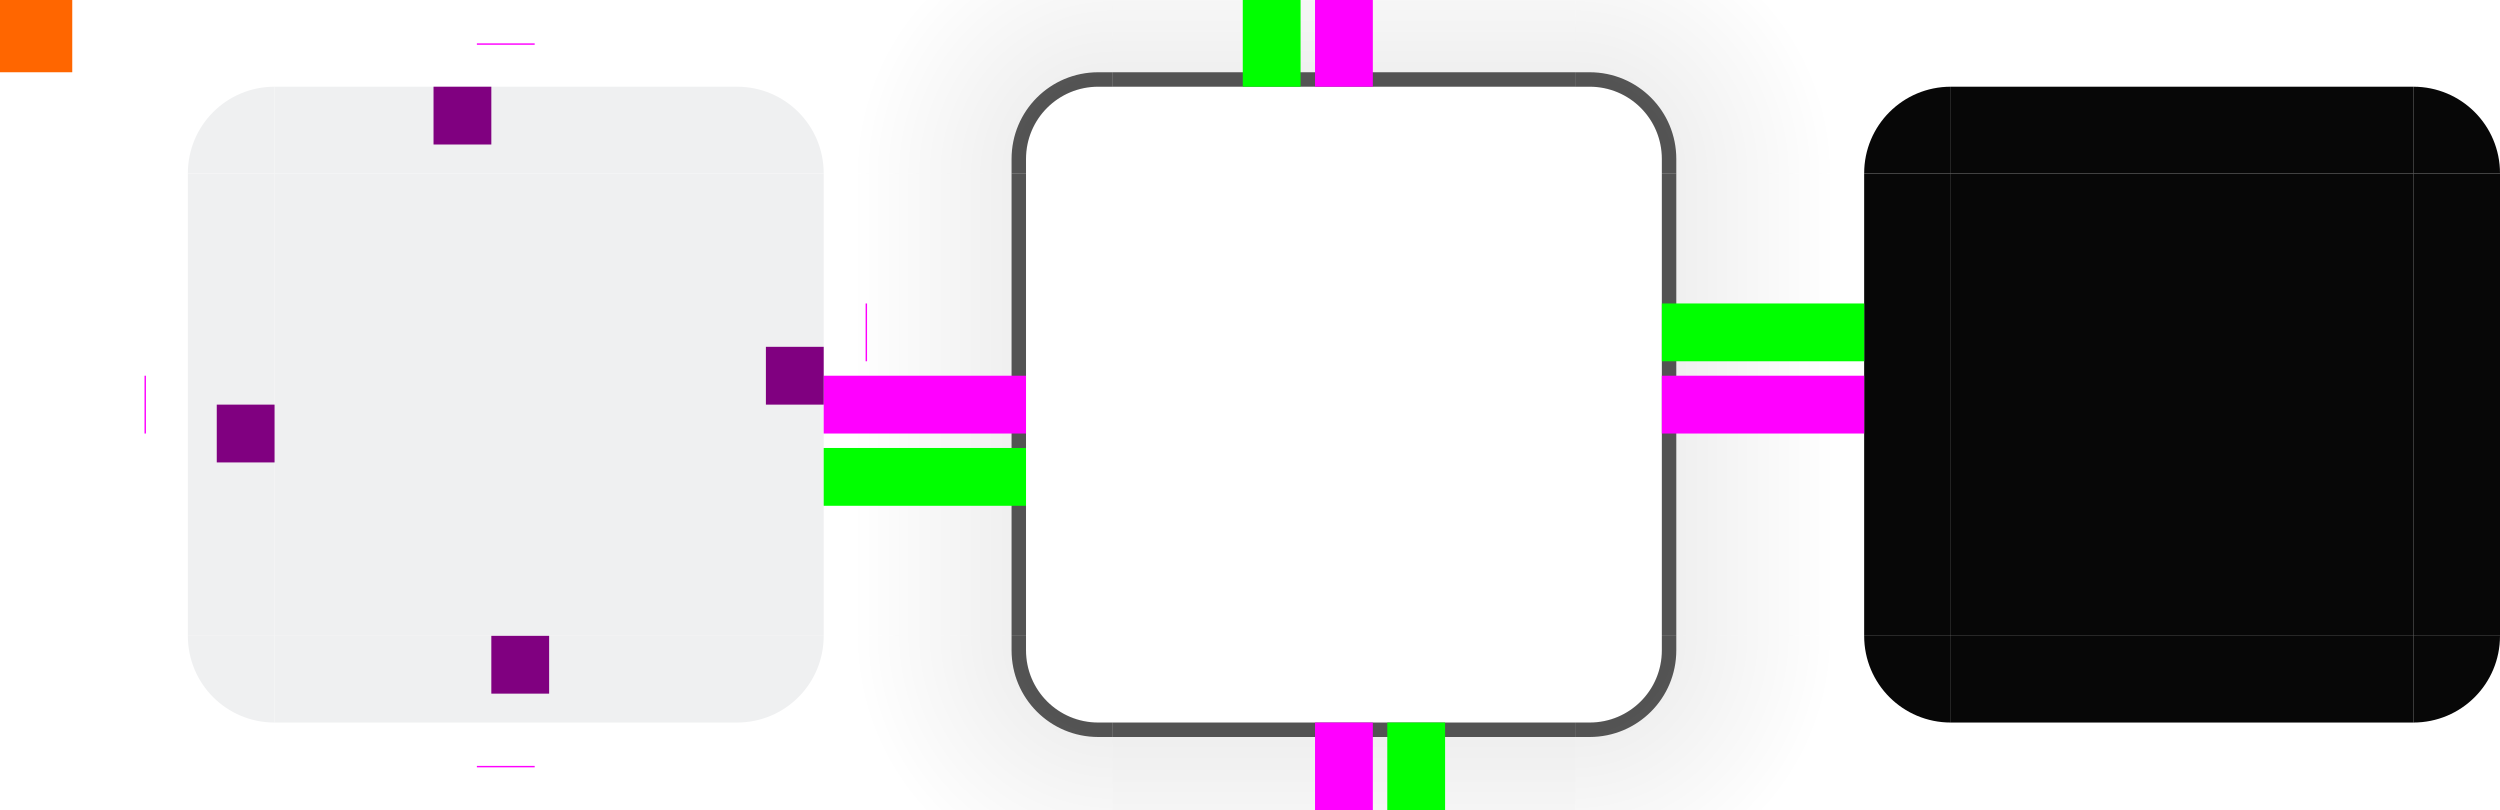
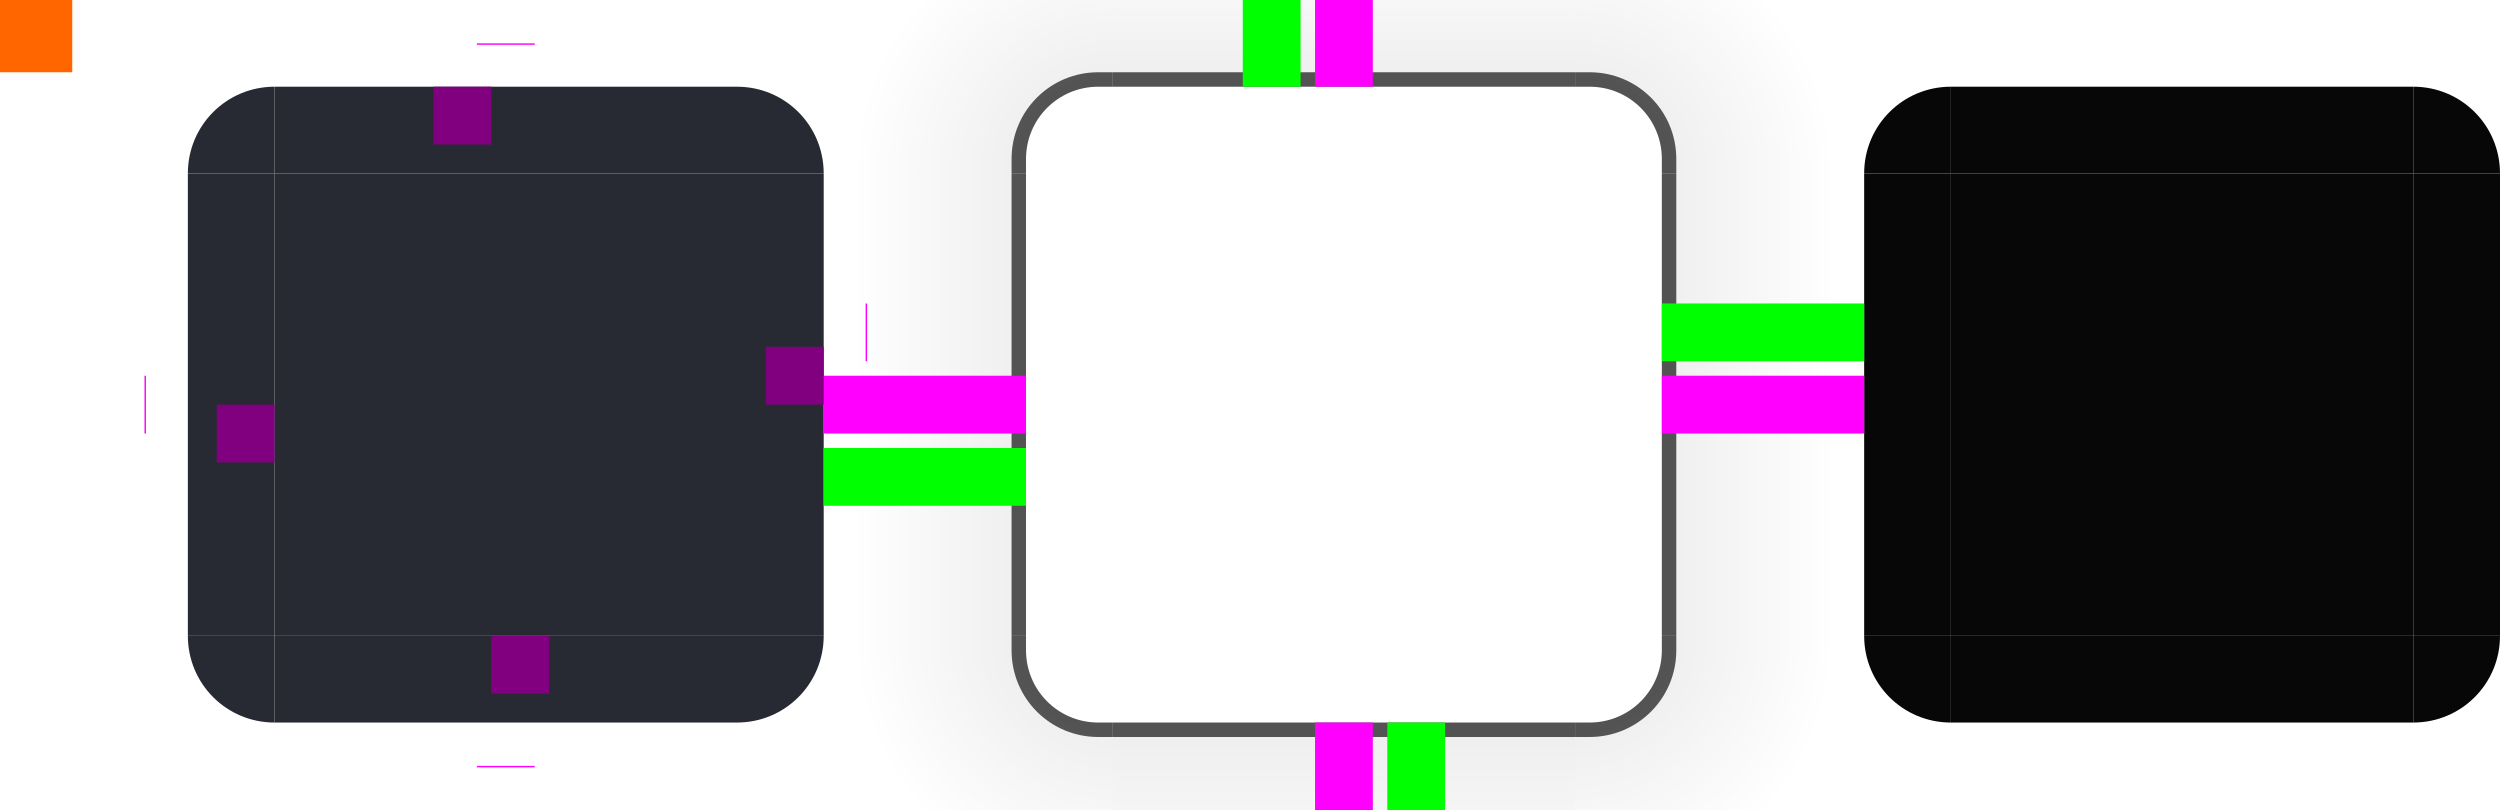
<svg xmlns="http://www.w3.org/2000/svg" xmlns:xlink="http://www.w3.org/1999/xlink" width="173" height="56" version="1.1" viewBox="0 0 173 56" id="svg139">
  <defs id="defs13">
    <style id="current-color-scheme" type="text/css">.ColorScheme-Text {
-         color:#31363b;
-         stop-color:#31363b;
+         color:#e6ebef;
+         stop-color:#e6ebef;
      }
      .ColorScheme-Background {
-         color:#eff0f1;
-         stop-color:#eff0f1;
+         color:#282a33;
+         stop-color:#282a33;
      }
      .ColorScheme-Highlight {
        color:#3daee9;
        stop-color:#3daee9;
      }
      .ColorScheme-ViewText {
-         color:#31363b;
-         stop-color:#31363b;
+         color:#e6ebef;
+         stop-color:#e6ebef;
      }
      .ColorScheme-ViewBackground {
-         color:#fcfcfc;
-         stop-color:#fcfcfc;
+         color:#32343d;
+         stop-color:#32343d;
      }
      .ColorScheme-ViewHover {
        color:#93cee9;
        stop-color:#93cee9;
      }
      .ColorScheme-ViewFocus{
        color:#3daee9;
        stop-color:#3daee9;
      }
      .ColorScheme-ButtonText {
-         color:#31363b;
-         stop-color:#31363b;
+         color:#e6ebef;
+         stop-color:#e6ebef;
      }
      .ColorScheme-ButtonBackground {
-         color:#eff0f1;
-         stop-color:#eff0f1;
+         color:#282a33;
+         stop-color:#282a33;
      }
      .ColorScheme-ButtonHover {
        color:#93cee9;
        stop-color:#93cee9;
      }
      .ColorScheme-ButtonFocus{
        color:#3daee9;
        stop-color:#3daee9;
      }</style>
    <linearGradient id="linearGradient4950" x1="51" x2="69" y1="932.36" y2="932.36" gradientUnits="userSpaceOnUse" xlink:href="#linearGradient4270" />
    <linearGradient id="linearGradient4270">
      <stop stop-color="#000000" stop-opacity=".667" offset="0" id="stop4" />
      <stop stop-color="#000000" stop-opacity="0" offset="1" id="stop6" />
    </linearGradient>
    <linearGradient id="linearGradient4948" x1="-15.571" x2="-7.857" y1="932.36" y2="932.36" gradientTransform="matrix(2.3333,0,0,1,17.333,0)" gradientUnits="userSpaceOnUse" xlink:href="#linearGradient4270" />
    <linearGradient id="linearGradient4934" x1="951.79" x2="960.36" y1="-35" y2="-35" gradientTransform="matrix(2.3333,0,0,1,-1272.5,0)" gradientUnits="userSpaceOnUse" xlink:href="#linearGradient4270" />
    <linearGradient id="linearGradient4920" x1="-912.93" x2="-905.22" y1="-35" y2="-35" gradientTransform="matrix(2.3333,0,0,1,1213.8,0)" gradientUnits="userSpaceOnUse" xlink:href="#linearGradient4270" />
    <radialGradient id="radialGradient1805" cx="77" cy="12" r="10" gradientTransform="matrix(0,-1.8,1.8,0,55.4,150.6)" gradientUnits="userSpaceOnUse" xlink:href="#linearGradient4270" />
  </defs>
  <rect id="hint-tile-center" y="-1.4648437e-05" width="5" height="5" fill="#ff6600" x="0" />
  <g id="top" transform="translate(0,-904.36)">
    <rect class="ColorScheme-Background" transform="matrix(0,-1,-1,0,0,0)" x="-916.36" y="-51" width="6" height="32" fill="currentColor" id="rect16" style="opacity:1" />
  </g>
  <g id="topleft" transform="translate(0,-904.36)">
    <path id="path19" class="ColorScheme-Background" d="M 19 6 C 15.676 6 13 8.676 13 12 L 17 12 L 18 12 L 19 12 L 19 11 L 19 7 L 19 6 z " transform="translate(0,904.36)" fill="currentColor" style="opacity:1" />
  </g>
  <g id="topright" transform="translate(0,-904.36)">
    <path id="path22" class="ColorScheme-Background" d="M 51 6 L 51 7 L 51 11 L 51 12 L 52 12 L 53 12 L 56 12 L 57 12 C 57 8.676 54.324 6 51 6 z " transform="translate(0,904.36)" fill="currentColor" style="opacity:1" />
  </g>
  <g id="bottom" transform="translate(0,-904.36)">
    <rect class="ColorScheme-Background" transform="rotate(90)" x="948.36" y="-51" width="6" height="32" fill="currentColor" id="rect25" style="opacity:1" />
  </g>
  <g id="bottomleft" transform="translate(0,-904.36)">
    <path id="path28" class="ColorScheme-Background" d="M 13 44 C 13 47.324 15.676 50 19 50 L 19 49 L 19 45 L 19 44 L 18 44 L 17 44 L 14 44 L 13 44 z " transform="translate(0,904.36)" fill="currentColor" style="opacity:1" />
  </g>
  <g id="bottomright" transform="translate(0,-904.36)">
    <path id="path31" class="ColorScheme-Background" d="M 51 44 L 51 45 L 51 49 L 51 50 C 54.324 50 57 47.324 57 44 L 56 44 L 53 44 L 52 44 L 51 44 z " transform="translate(0,904.36)" fill="currentColor" style="opacity:1" />
  </g>
  <g id="left" transform="translate(0,-904.36)">
    <rect class="ColorScheme-Background" transform="scale(-1,1)" x="-19" y="916.36" width="6" height="32" fill="currentColor" id="rect34" style="opacity:1" />
  </g>
  <g id="right" transform="translate(0,-904.36)">
    <rect class="ColorScheme-Background" x="51" y="916.36" width="6" height="32" fill="currentColor" id="rect37" style="opacity:1" />
  </g>
  <g id="center" transform="translate(0,-904.36)">
    <rect x="19" y="916.36" width="32" height="32" fill="none" id="rect40" />
    <rect class="ColorScheme-Background" x="19" y="916.36" width="32" height="32" fill="currentColor" id="rect42" style="opacity:1" />
  </g>
  <rect id="hint-top-inset" x="33" y="3" width="4" height="0.1" fill="#ff00ff" />
  <rect id="hint-bottom-inset" x="33" y="53" width="4" height="0.1" fill="#ff00ff" />
  <rect id="hint-right-inset" transform="rotate(90)" x="21" y="-60" width="4" height="0.1" fill="#ff00ff" />
  <rect id="hint-left-inset" transform="rotate(90)" x="26" y="-10.1" width="4" height="0.1" fill="#ff00ff" />
  <g id="mask-top" transform="matrix(1,0,0,1.2,116,-1086.432)">
    <rect transform="matrix(0,-1,-1,0,0,0)" x="-915.36" y="-51" width="5" height="32" fill="#000000" opacity="0.97" id="rect49" />
  </g>
  <g id="mask-topleft" transform="matrix(1.2,0,0,1.2,113.4,-1086.432)">
    <path transform="translate(-116,904.36)" d="m 134,6 c -2.77,0 -5,2.23 -5,5 h 5 z" fill="#000000" opacity="0.97" id="path52" />
  </g>
  <g id="mask-topright" transform="matrix(1.2,0,0,1.2,104.6,-1086.432)">
    <path transform="translate(-116,904.36)" d="m 168,6 v 5 h 5 c 0,-2.77 -2.23,-5 -5,-5 z" fill="#000000" opacity="0.97" id="path55" />
  </g>
  <g id="mask-bottom" transform="matrix(1,0,0,1.2,116,-1095.232)">
    <rect transform="rotate(90)" x="949.36" y="-51" width="5" height="32" fill="#000000" opacity="0.97" id="rect58" />
  </g>
  <g id="mask-bottomleft" transform="matrix(1.2,0,0,1.2,113.4,-1095.232)">
    <path transform="translate(-116,904.36)" d="m 129,45 c 0,2.77 2.23,5 5,5 v -5 z" fill="#000000" opacity="0.97" id="path61" />
  </g>
  <g id="mask-bottomright" transform="matrix(1.2,0,0,1.2,104.6,-1095.232)">
    <path transform="translate(-116,904.36)" d="m 168,45 v 5 c 2.77,0 5,-2.23 5,-5 z" fill="#000000" opacity="0.97" id="path64" />
  </g>
  <g id="mask-left" transform="matrix(1.2,0,0,1,113.4,-904.36)">
    <rect transform="scale(-1,1)" x="-18" y="916.36" width="5" height="32" fill="#000000" opacity="0.97" id="rect67" />
  </g>
  <g id="mask-right" transform="matrix(1.2,0,0,1,104.6,-904.36)">
    <rect x="52" y="916.36" width="5" height="32" fill="#000000" opacity="0.97" id="rect70" />
  </g>
  <g id="mask-center" transform="translate(116,-904.36)">
    <rect x="19" y="916.36" width="32" height="32" fill="none" id="rect73" />
    <rect x="19" y="916.36" width="32" height="32" fill="#000000" opacity="0.97" id="rect75" />
  </g>
  <g id="shadow-top" transform="translate(58,-904.36)">
    <rect transform="matrix(0,-1,-1,0,0,0)" x="-916.36" y="-51" width="6" height="32" fill="none" id="rect78" />
    <rect transform="matrix(0,-1,-1,0,0,0)" x="-910.36" y="-51" width="14" height="32" fill="url(#linearGradient4920)" opacity="0.15" id="rect80" style="fill:url(#linearGradient4920)" />
    <rect transform="matrix(0,-1,-1,0,0,0)" x="-911.36" y="-51" width="1" height="32" fill="none" id="rect82" />
    <rect transform="matrix(0,-1,-1,0,0,0)" x="-910.36" y="-51" width="1" height="32" id="rect84" style="fill:#000000;opacity:0.65" />
  </g>
  <g id="shadow-topleft" transform="translate(58,-904.36)">
    <path transform="translate(-58,904.36)" d="m 57,-8 v 20 c 4.667,6e-6 9.333,9e-6 14,0 v -1 c 0,-2.77 2.23,-5 5,-5 h 1 V -8 Z" fill="url(#radialGradient1805)" fill-rule="evenodd" opacity="0.15" id="path87" style="fill:url(#radialGradient1805)" />
    <rect transform="scale(-1,1)" x="-19" y="910.36" width="6" height="6" ry="1" fill="none" id="rect89" />
    <rect transform="scale(-1,1)" x="-19" y="910.36" width="2" height="6" ry="0" fill="none" id="rect91" />
    <rect transform="scale(-1,1)" x="-18" y="914.36" width="5" height="2" fill="none" id="rect93" />
    <path transform="translate(-58,904.36)" d="m 76,5 c -3.324,0 -6,2.676 -6,6 v 1 h 1 v -1 c 0,-2.77 2.23,-5 5,-5 h 1 V 5 Z" id="path95" style="fill:#000000;opacity:0.65" />
  </g>
  <g id="shadow-bottom" transform="translate(58,-904.36)">
    <rect transform="rotate(90)" x="948.36" y="-51" width="6" height="32" fill="none" id="rect98" />
    <rect transform="rotate(90)" x="954.36" y="-51" width="14" height="32" fill="url(#linearGradient4934)" opacity="0.15" id="rect100" style="fill:url(#linearGradient4934)" />
    <rect transform="rotate(90)" x="953.36" y="-51" width="1" height="32" fill="none" id="rect102" />
    <rect transform="rotate(90)" x="954.36" y="-51" width="1" height="32" id="rect104" style="fill:#000000;opacity:0.65" />
  </g>
  <g id="shadow-left" transform="translate(58,-904.36)">
    <rect transform="scale(-1,1)" x="-19" y="916.36" width="6" height="32" fill="none" id="rect107" />
    <rect transform="scale(-1,1)" x="-13" y="916.36" width="14" height="32" fill="url(#linearGradient4948)" opacity="0.15" id="rect109" style="fill:url(#linearGradient4948)" />
    <rect transform="scale(-1,1)" x="-14" y="916.36" width="1" height="32" fill="none" id="rect111" />
    <rect transform="scale(-1,1)" x="-13" y="916.36" width="1" height="32" id="rect113" style="fill:#000000;opacity:0.65" />
  </g>
  <g id="shadow-right" transform="translate(58,-904.36)">
    <rect x="51" y="916.36" width="6" height="32" fill="none" id="rect116" />
    <rect x="57" y="916.36" width="14" height="32" fill="url(#linearGradient4950)" opacity="0.15" id="rect118" style="fill:url(#linearGradient4950)" />
    <rect x="56" y="916.36" width="1" height="32" fill="none" id="rect120" />
    <rect x="57" y="916.36" width="1" height="32" id="rect122" style="fill:#000000;opacity:0.65" />
  </g>
  <g id="shadow-center" transform="translate(58,-904.36)" fill="none">
    <rect x="19" y="916.36" width="32" height="32" id="rect125" />
    <rect x="19" y="916.36" width="32" height="32" id="rect127" />
  </g>
  <rect id="shadow-hint-top-inset" x="91" y="-8" width="4" height="14" fill="#ff00ff" />
  <rect id="shadow-hint-bottom-inset" x="91" y="50" width="4" height="14" fill="#ff00ff" />
  <rect id="shadow-hint-right-inset" transform="rotate(90)" x="26" y="-129" width="4" height="14" fill="#ff00ff" />
  <rect id="shadow-hint-left-inset" transform="rotate(90)" x="26" y="-71" width="4" height="14" fill="#ff00ff" />
  <rect id="shadow-hint-top-margin" x="86" y="-8" width="4" height="14" fill="#ff00ff" style="fill:#00ff00;stroke-width:1.528" />
  <rect id="shadow-hint-bottom-margin" x="96" y="50" width="4" height="14" fill="#ff00ff" style="fill:#00ff00;stroke-width:1.528" />
  <rect id="shadow-hint-right-margin" transform="rotate(90)" x="21" y="-129" width="4" height="14" fill="#ff00ff" style="fill:#00ff00;stroke-width:1.528" />
  <rect id="shadow-hint-left-margin" transform="rotate(90)" x="31" y="-71" width="4" height="14" fill="#ff00ff" style="fill:#00ff00;stroke-width:1.528" />
  <use id="shadow-topright" transform="rotate(90,93,28)" width="100%" height="100%" xlink:href="#shadow-topleft" x="0" y="0" />
  <use id="shadow-bottomleft" transform="rotate(-90,93,28)" width="100%" height="100%" xlink:href="#shadow-topleft" x="0" y="0" />
  <use id="shadow-bottomright" transform="rotate(180,93,28)" width="100%" height="100%" xlink:href="#shadow-topleft" x="0" y="0" />
  <rect id="hint-bottom-margin" x="34" y="44" height="4" fill="#800080" width="4" style="stroke-width:1" />
  <rect id="hint-left-margin" transform="rotate(90)" x="28" y="-19" width="4" height="4" fill="#800080" style="stroke-width:1" />
  <rect id="hint-top-margin" x="30" y="6" width="4" height="4" fill="#800080" style="stroke-width:1" />
  <rect id="hint-right-margin" transform="rotate(90)" x="24" y="-57" width="4" height="4" fill="#800080" style="stroke-width:1" />
  <rect style="color:#eff0f1;fill:currentColor;fill-opacity:1;stroke:none;stop-color:#eff0f1" id="thick-center" width="32" height="32" x="19" y="75" class="ColorScheme-Background" />
  <rect transform="rotate(90)" style="fill:#800080;fill-opacity:1;stroke:none;stroke-width:1.155" id="thick-hint-right-margin" width="4" height="8" x="95" y="-56" />
  <rect transform="rotate(90)" y="-20" x="95" height="8" width="4" id="thick-hint-left-margin" style="fill:#800080;fill-opacity:1;stroke:none;stroke-width:1.155" />
  <rect y="69" x="38" height="8" width="4" id="thick-hint-top-margin" style="fill:#800080;fill-opacity:1;stroke:none;stroke-width:1.155" />
  <rect style="fill:#800080;fill-opacity:1;stroke:none;stroke-width:1.155" id="thick-hint-bottom-margin" width="4" height="8" x="39" y="105" />
</svg>
